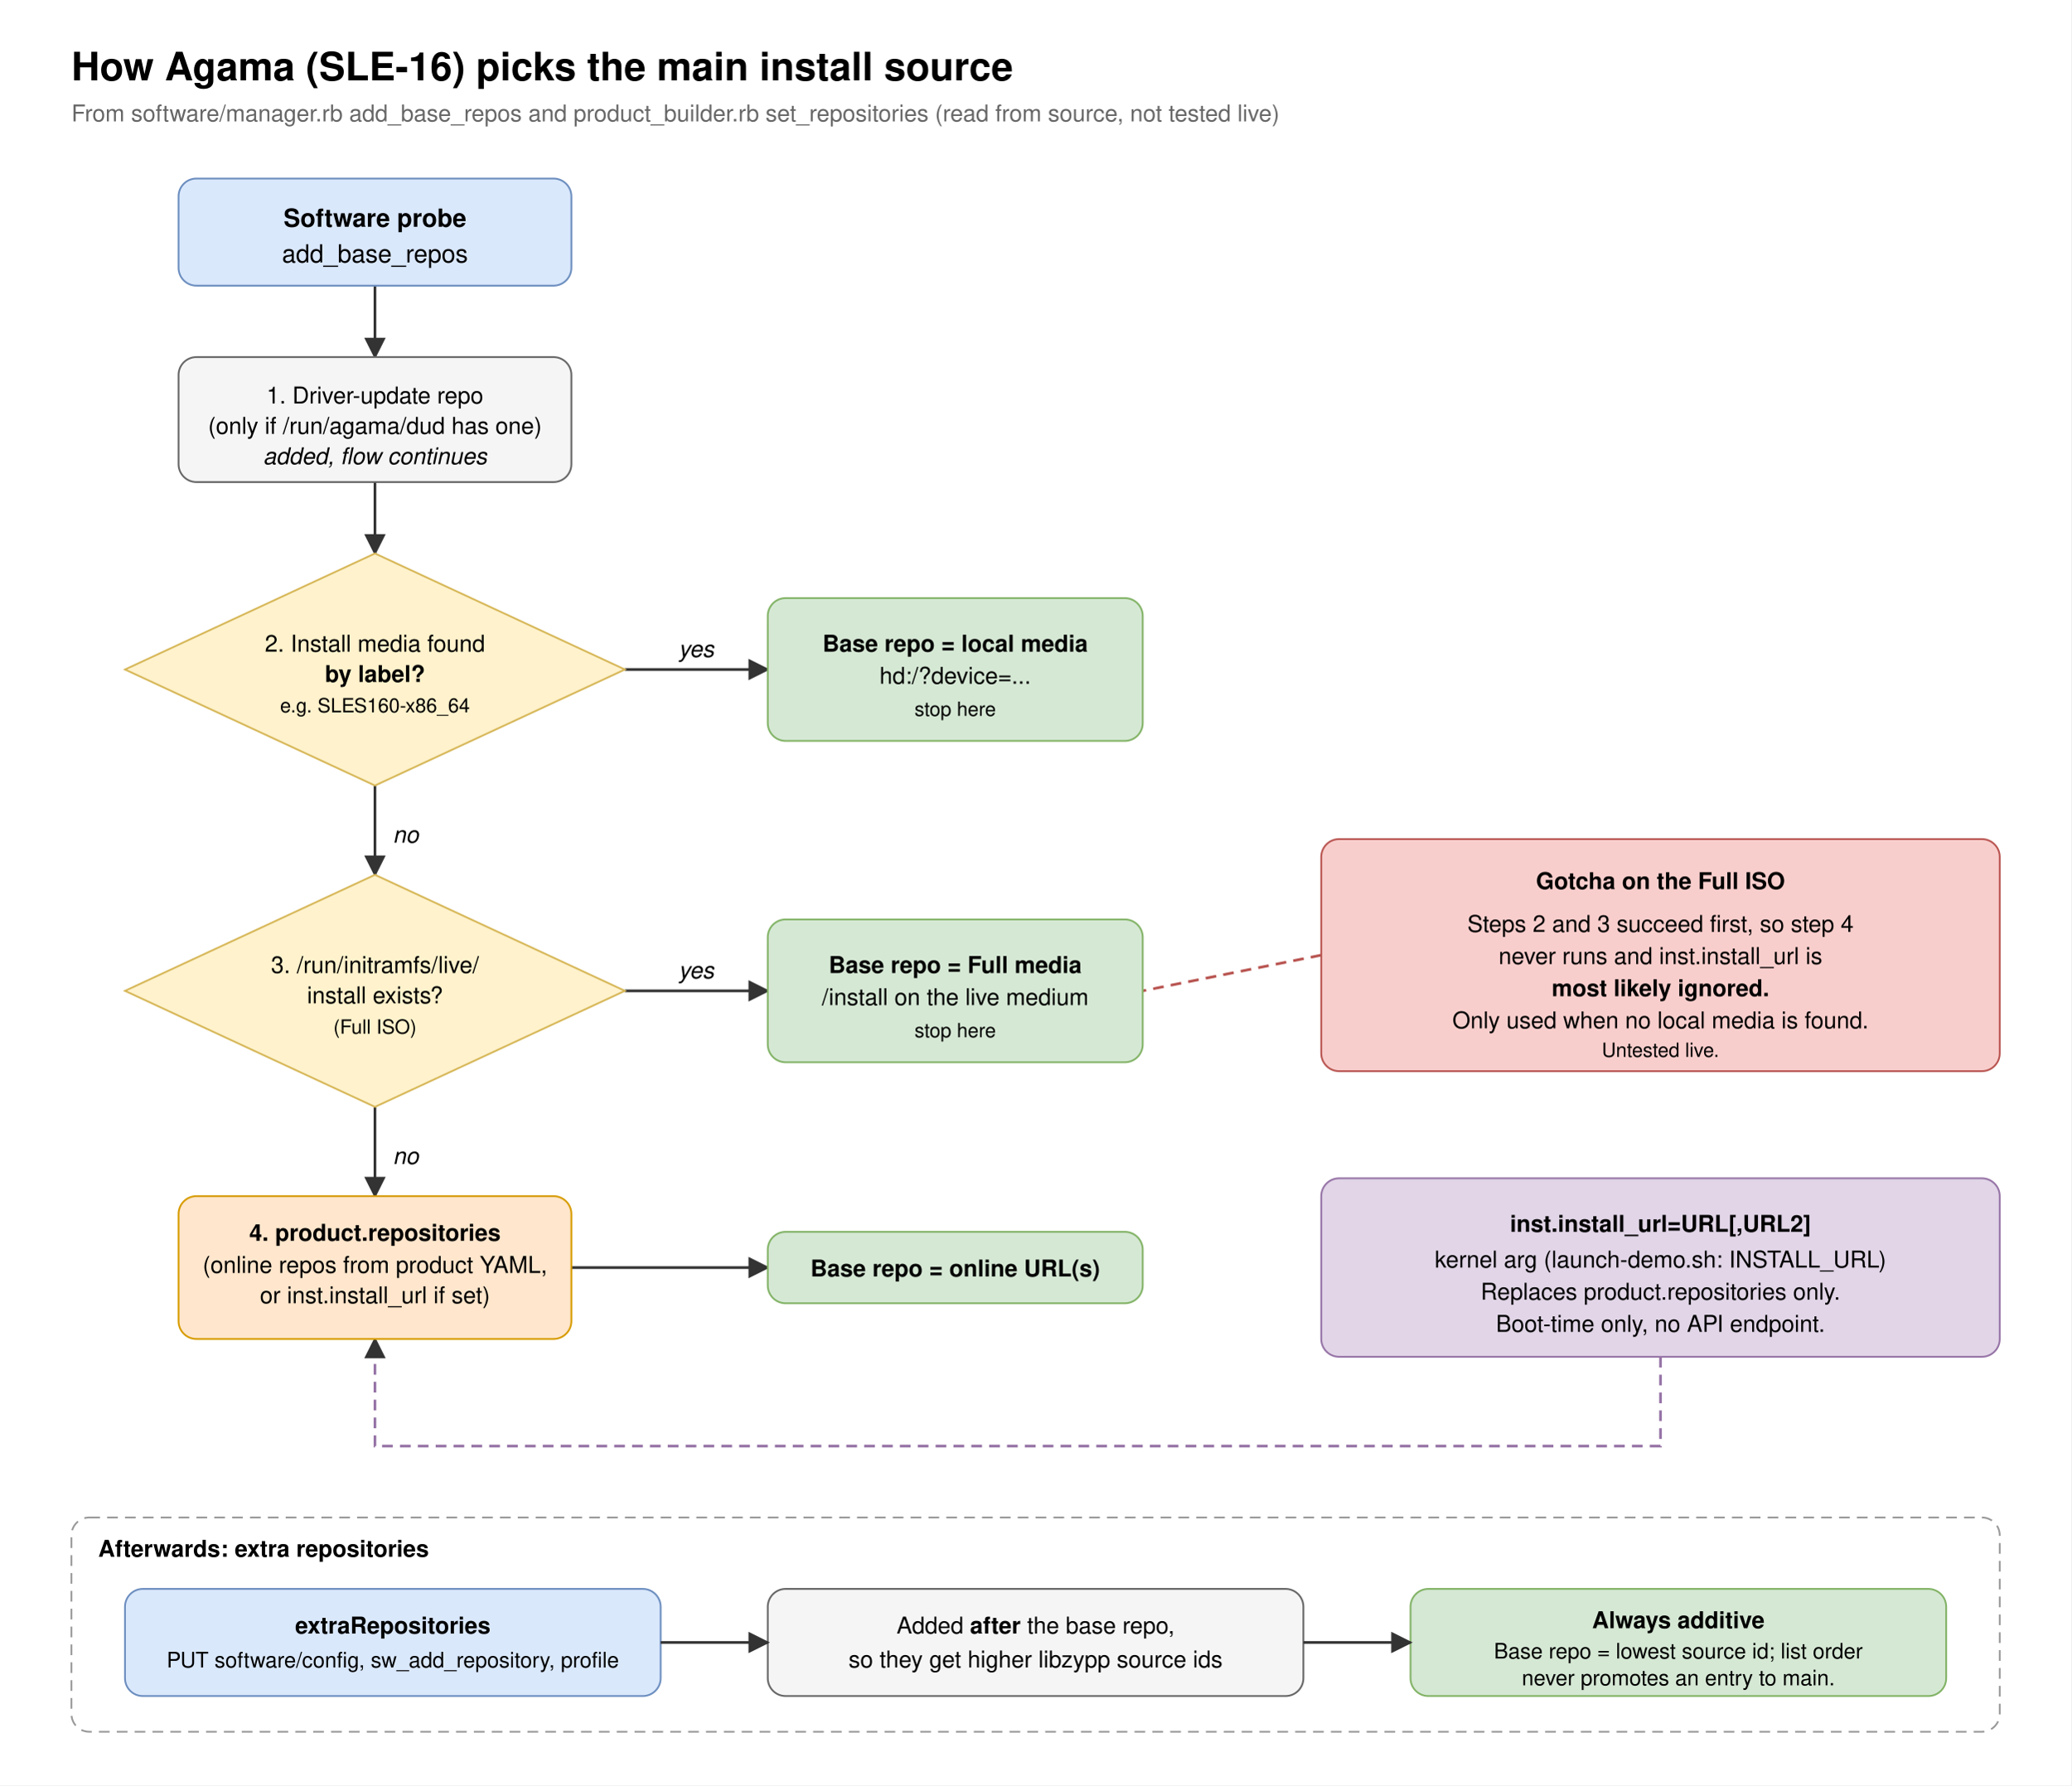
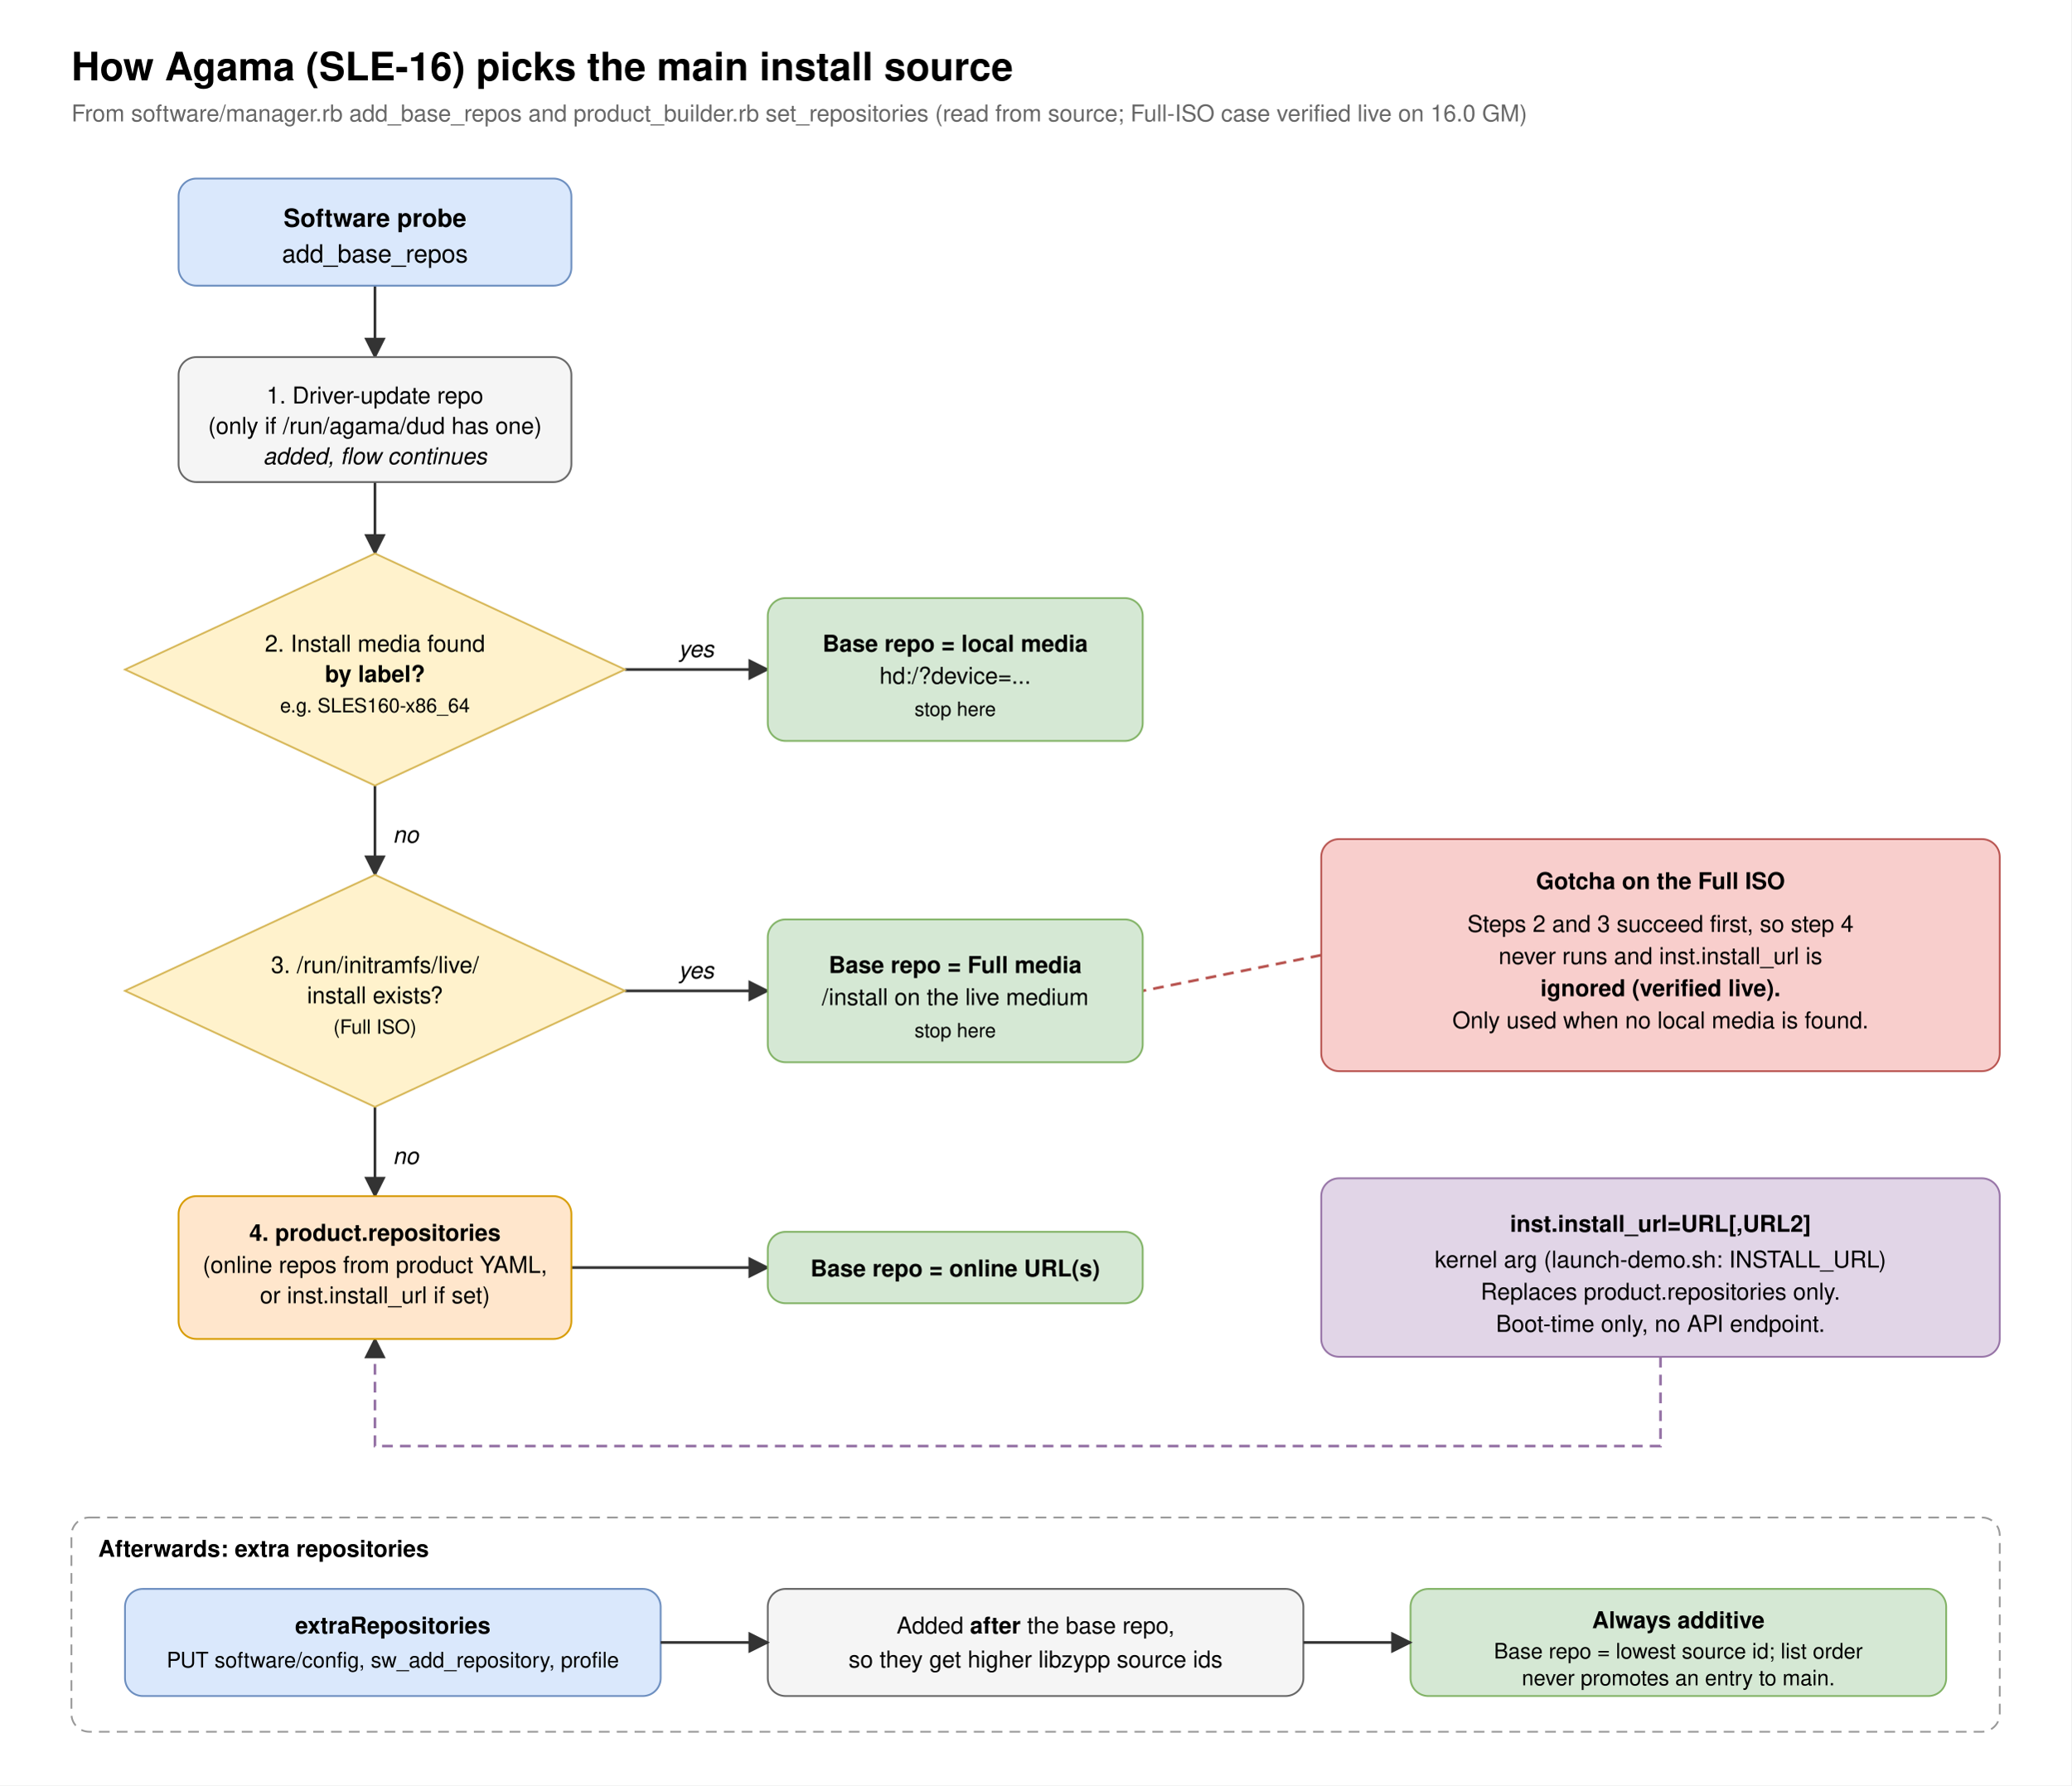
<svg xmlns="http://www.w3.org/2000/svg" width="1160" height="1000" viewBox="0 0 1160 1000" font-family="Helvetica, Arial, sans-serif" font-size="13">
  <defs>
    <marker id="a" viewBox="0 0 10 10" refX="9" refY="5" markerWidth="8" markerHeight="8" orient="auto-start-reverse">
      <path d="M0 0L10 5L0 10z" fill="#333" />
    </marker>
  </defs>
  <rect width="1160" height="1000" fill="#fff" />
  <text x="40" y="45" font-size="22" font-weight="bold">How Agama (SLE-16) picks the main install source</text>
-   <text x="40" y="68" fill="#666">From software/manager.rb add_base_repos and product_builder.rb set_repositories (read from source, not tested live)</text>
+   <text x="40" y="68" fill="#666">From software/manager.rb add_base_repos and product_builder.rb set_repositories (read from source; Full-ISO case verified live on 16.0 GM)</text>
  <g stroke="#333" stroke-width="1.5" fill="none" marker-end="url(#a)">
    <path d="M210 160V200" />
    <path d="M210 270V310" />
    <path d="M210 440V490" />
    <path d="M210 620V670" />
    <path d="M350 375H430" />
    <path d="M350 555H430" />
    <path d="M320 710H430" />
    <path d="M930 760V810H210V750" stroke-dasharray="6 4" stroke="#9673a6" />
  </g>
  <path d="M740 535L640 555" stroke="#b85450" stroke-width="1.5" stroke-dasharray="6 4" />
  <g font-style="italic">
    <text x="220" y="472">no</text>
    <text x="220" y="652">no</text>
    <text x="380" y="368">yes</text>
    <text x="380" y="548">yes</text>
  </g>
  <g text-anchor="middle">
    <rect x="100" y="100" width="220" height="60" rx="10" fill="#dae8fc" stroke="#6c8ebf" />
    <text x="210" y="127" font-weight="bold" font-size="14">Software probe</text>
    <text x="210" y="147" font-size="14">add_base_repos</text>
    <rect x="100" y="200" width="220" height="70" rx="10" fill="#f5f5f5" stroke="#666" />
    <text x="210" y="226">1. Driver-update repo</text>
    <text x="210" y="243">(only if /run/agama/dud has one)</text>
    <text x="210" y="260" font-style="italic">added, flow continues</text>
    <polygon points="210,310 350,375 210,440 70,375" fill="#fff2cc" stroke="#d6b656" />
    <text x="210" y="365">2. Install media found</text>
    <text x="210" y="382" font-weight="bold">by label?</text>
    <text x="210" y="399" font-size="11">e.g. SLES160-x86_64</text>
    <polygon points="210,490 350,555 210,620 70,555" fill="#fff2cc" stroke="#d6b656" />
    <text x="210" y="545">3. /run/initramfs/live/</text>
    <text x="210" y="562">install exists?</text>
    <text x="210" y="579" font-size="11">(Full ISO)</text>
    <rect x="100" y="670" width="220" height="80" rx="10" fill="#ffe6cc" stroke="#d79b00" />
    <text x="210" y="695" font-weight="bold">4. product.repositories</text>
    <text x="210" y="713">(online repos from product YAML,</text>
    <text x="210" y="730">or inst.install_url if set)</text>
    <rect x="430" y="335" width="210" height="80" rx="10" fill="#d5e8d4" stroke="#82b366" />
    <text x="535" y="365" font-weight="bold">Base repo = local media</text>
    <text x="535" y="383">hd:/?device=...</text>
    <text x="535" y="401" font-size="11">stop here</text>
    <rect x="430" y="515" width="210" height="80" rx="10" fill="#d5e8d4" stroke="#82b366" />
    <text x="535" y="545" font-weight="bold">Base repo = Full media</text>
    <text x="535" y="563">/install on the live medium</text>
    <text x="535" y="581" font-size="11">stop here</text>
    <rect x="430" y="690" width="210" height="40" rx="10" fill="#d5e8d4" stroke="#82b366" />
    <text x="535" y="715" font-weight="bold">Base repo = online URL(s)</text>
    <rect x="740" y="660" width="380" height="100" rx="10" fill="#e1d5e7" stroke="#9673a6" />
    <text x="930" y="690" font-weight="bold">inst.install_url=URL[,URL2]</text>
    <text x="930" y="710">kernel arg (launch-demo.sh: INSTALL_URL)</text>
    <text x="930" y="728">Replaces product.repositories only.</text>
    <text x="930" y="746">Boot-time only, no API endpoint.</text>
    <rect x="740" y="470" width="380" height="130" rx="10" fill="#f8cecc" stroke="#b85450" />
    <text x="930" y="498" font-weight="bold">Gotcha on the Full ISO</text>
    <text x="930" y="522">Steps 2 and 3 succeed first, so step 4</text>
    <text x="930" y="540">never runs and inst.install_url is</text>
-     <text x="930" y="558" font-weight="bold">most likely ignored.</text>
+     <text x="930" y="558" font-weight="bold">ignored (verified live).</text>
    <text x="930" y="576">Only used when no local media is found.</text>
-     <text x="930" y="592" font-size="11">Untested live.</text>
    <rect x="40" y="850" width="1080" height="120" rx="10" fill="none" stroke="#999" stroke-dasharray="6 4" />
    <text x="55" y="872" font-weight="bold" text-anchor="start">Afterwards: extra repositories</text>
    <rect x="70" y="890" width="300" height="60" rx="10" fill="#dae8fc" stroke="#6c8ebf" />
    <text x="220" y="915" font-weight="bold">extraRepositories</text>
    <text x="220" y="934" font-size="12">PUT software/config, sw_add_repository, profile</text>
    <rect x="430" y="890" width="300" height="60" rx="10" fill="#f5f5f5" stroke="#666" />
    <text x="580" y="915">Added <tspan font-weight="bold">after</tspan> the base repo,</text>
    <text x="580" y="934">so they get higher libzypp source ids</text>
    <rect x="790" y="890" width="300" height="60" rx="10" fill="#d5e8d4" stroke="#82b366" />
    <text x="940" y="912" font-weight="bold">Always additive</text>
    <text x="940" y="929" font-size="12">Base repo = lowest source id; list order</text>
    <text x="940" y="944" font-size="12">never promotes an entry to main.</text>
  </g>
  <g stroke="#333" stroke-width="1.5" fill="none" marker-end="url(#a)">
    <path d="M370 920H430" />
    <path d="M730 920H790" />
  </g>
</svg>
